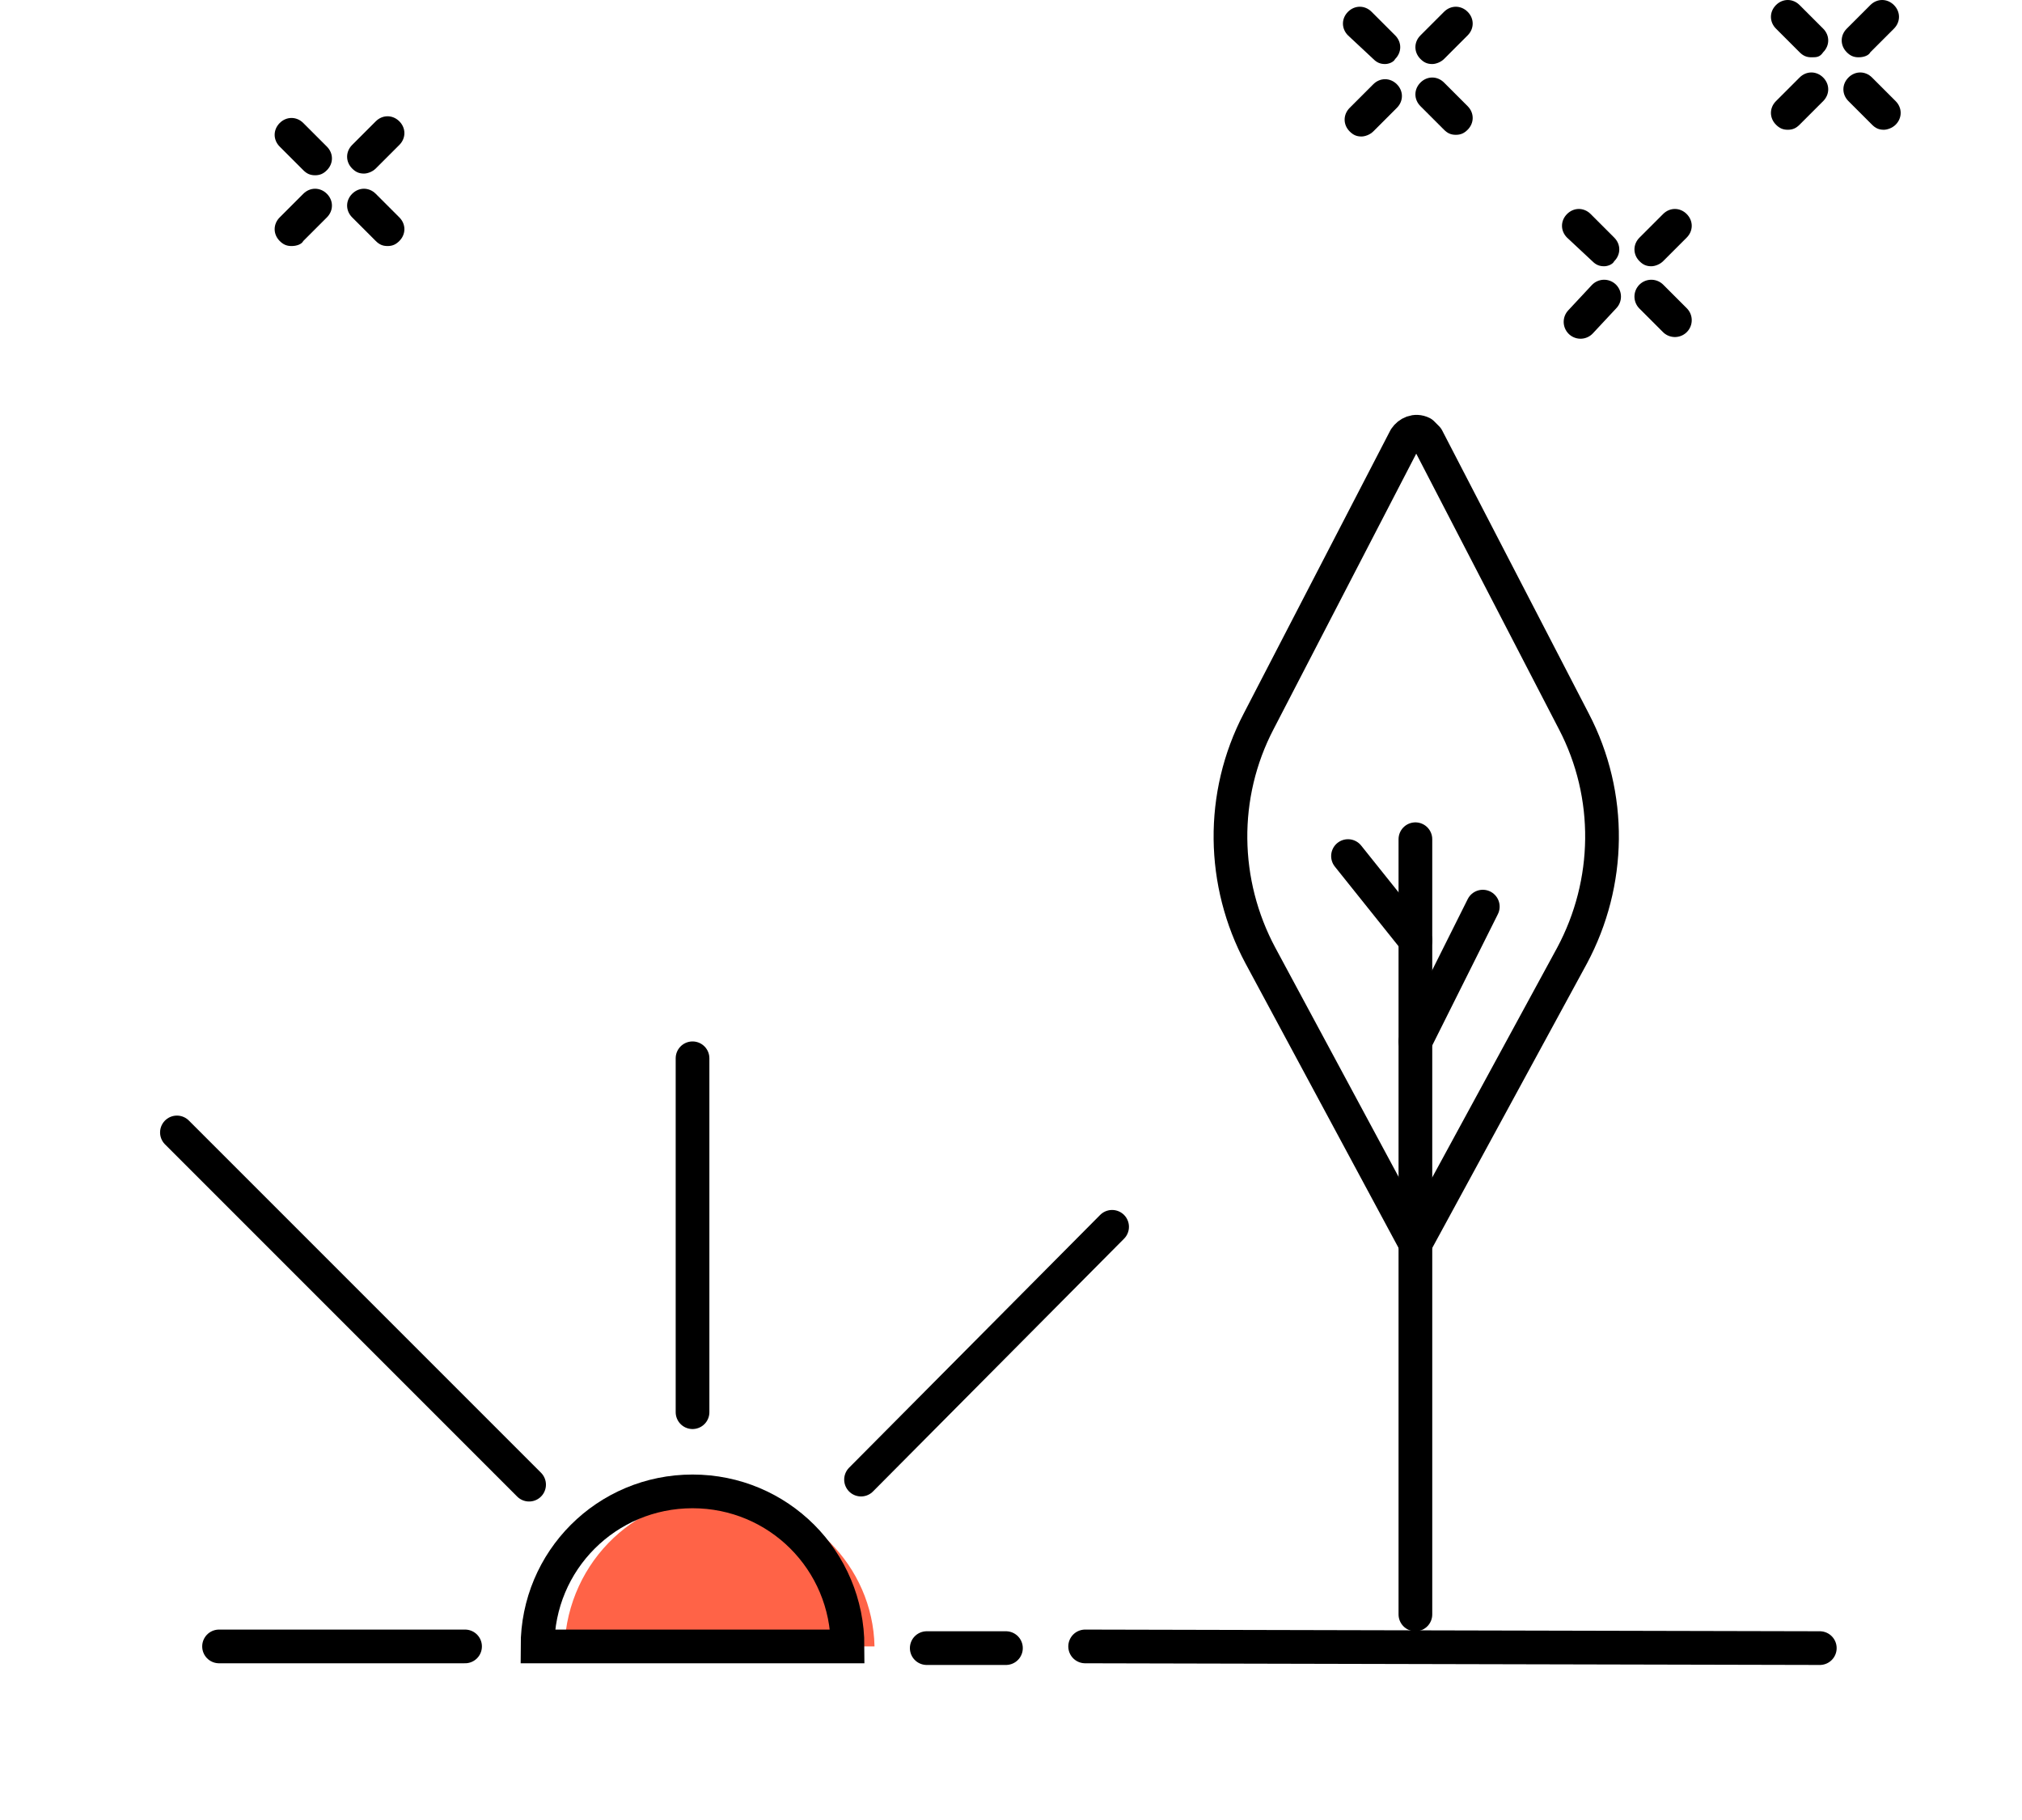
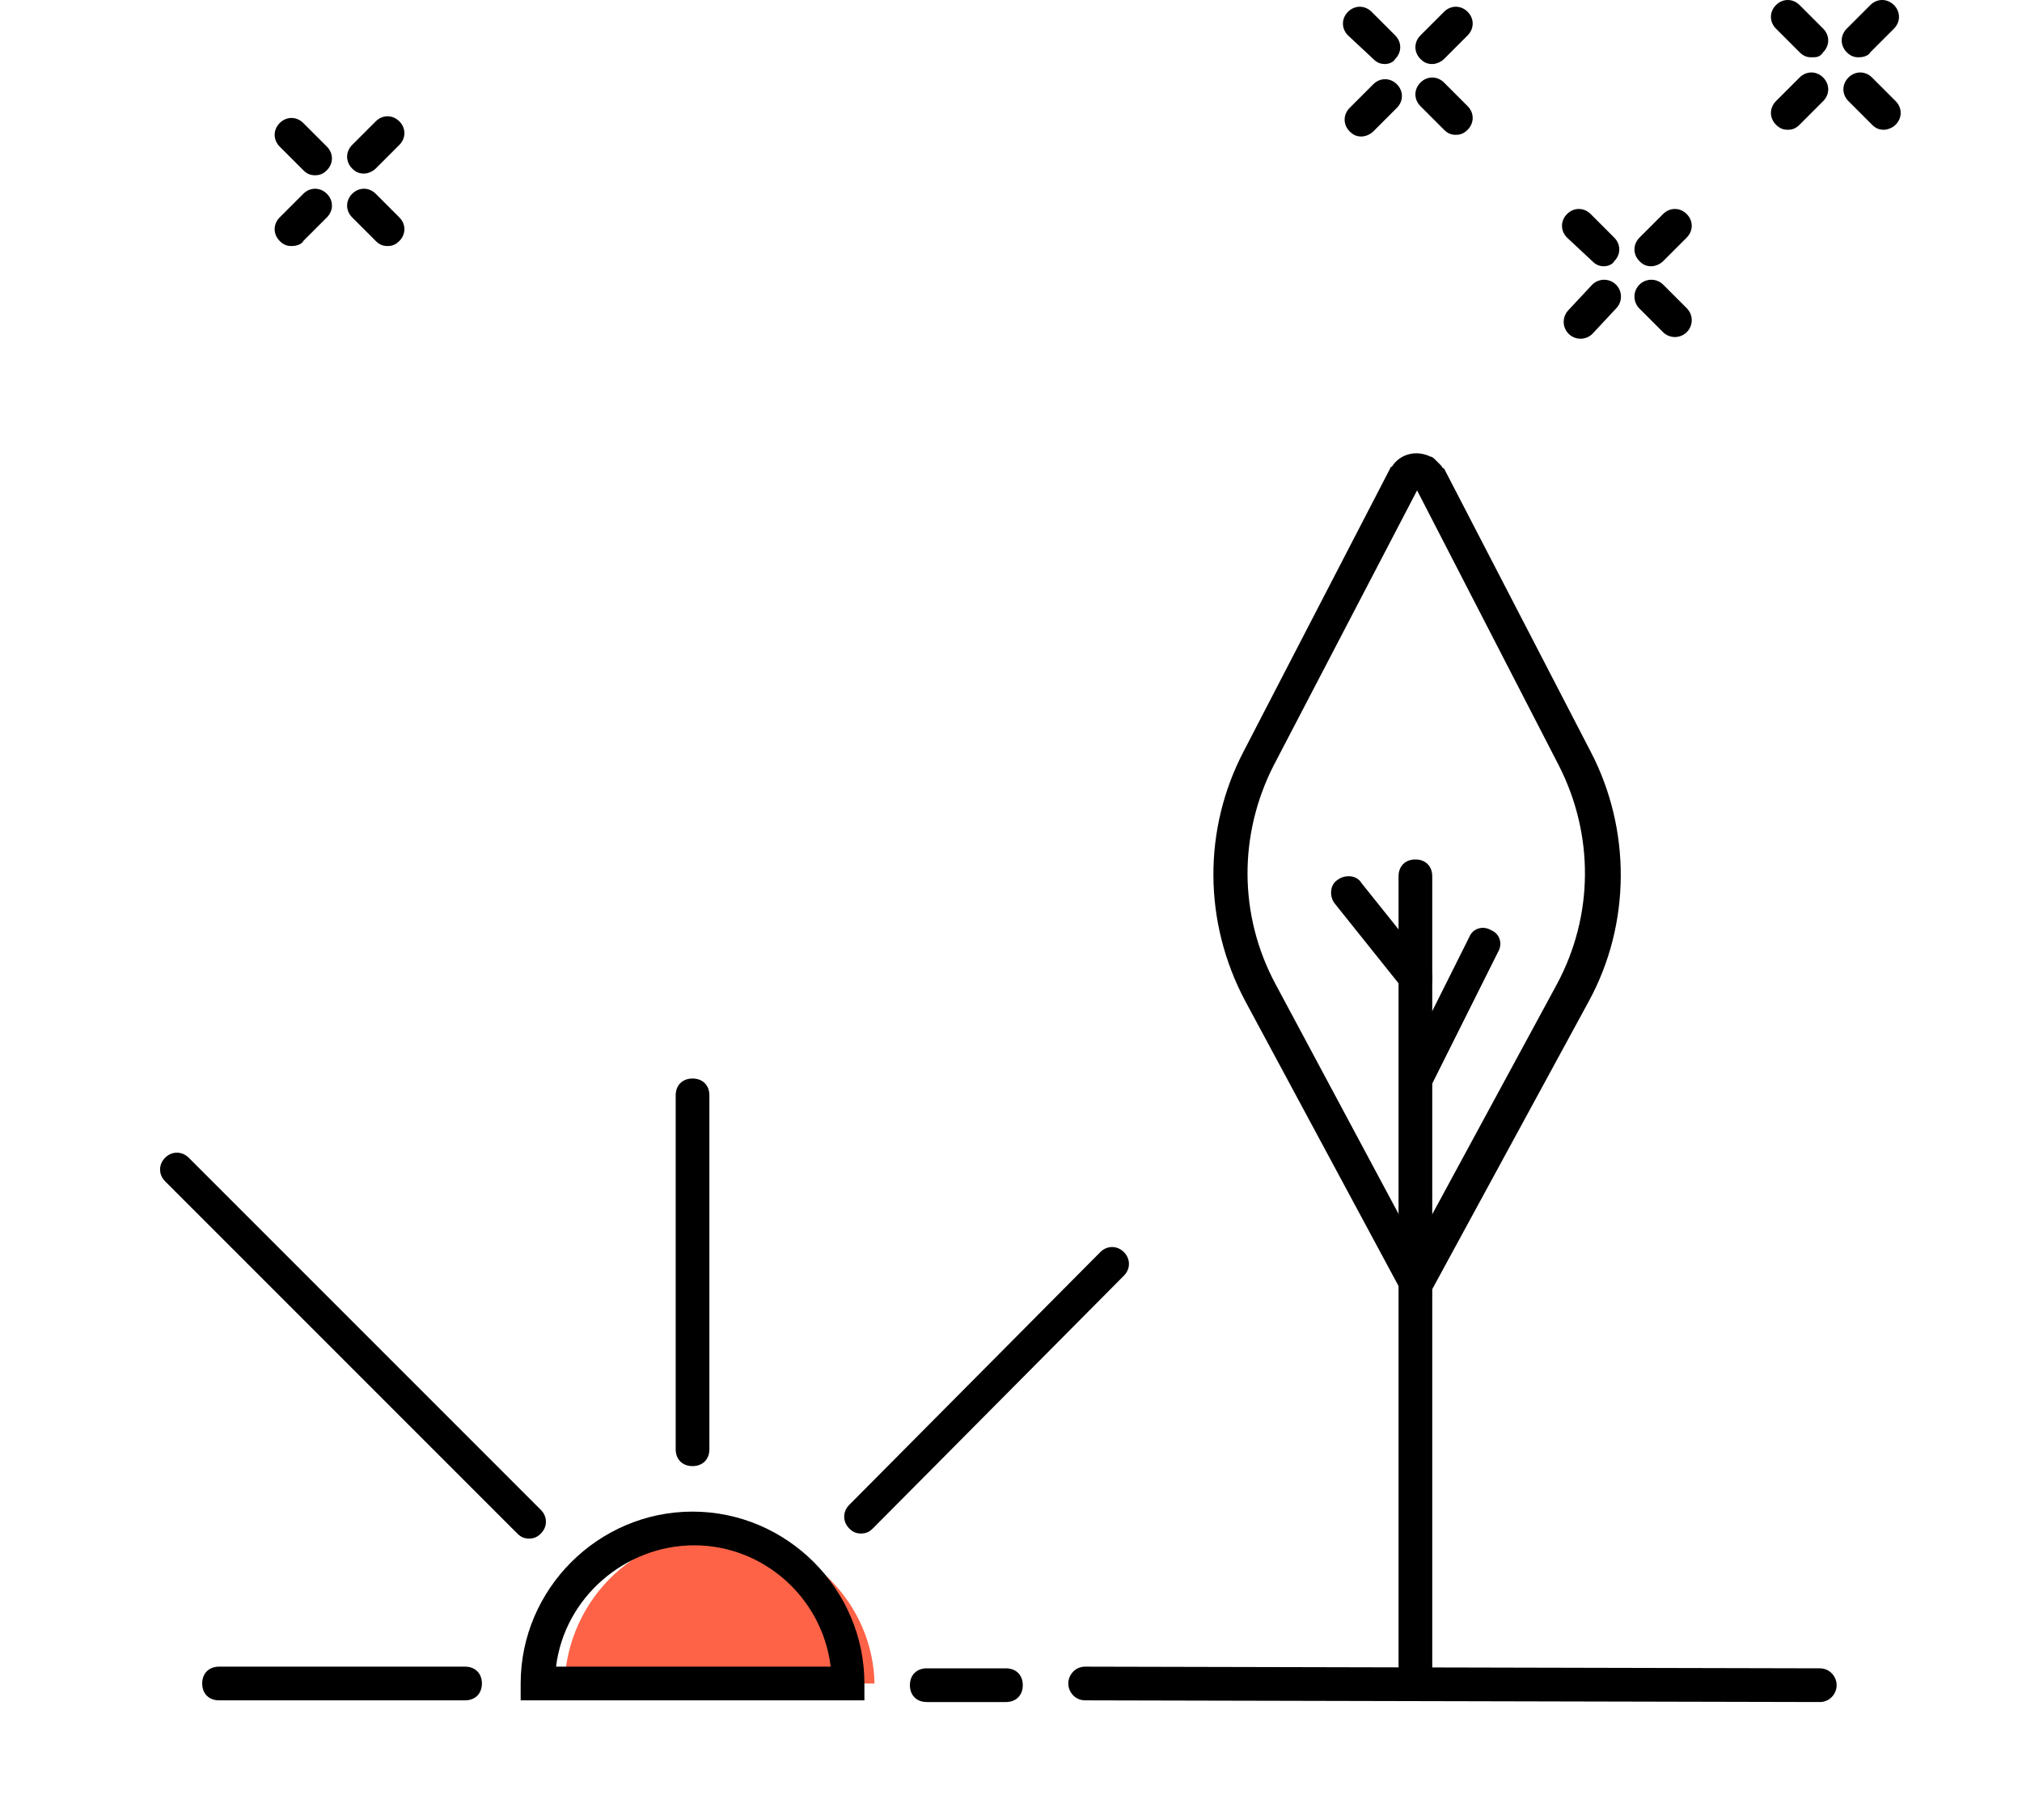
<svg xmlns="http://www.w3.org/2000/svg" version="1.1" id="Layer_1" x="0px" y="0px" viewBox="0 0 120 108" style="enable-background:new 0 0 120 108;" xml:space="preserve">
  <style type="text/css">
	.st0{fill:#FF6347;}
- 	.st1{fill:none;stroke:#000000;stroke-width:2;stroke-miterlimit:10;}
- 	.st2{fill:none;stroke:#000000;stroke-width:2;stroke-linecap:round;stroke-linejoin:round;}
+ 	.st1{fill:none;stroke:#000000;stroke-width:2;stroke-linecap:round;stroke-linejoin:round;}
</style>
-   <path class="st0" d="M33.5,97.7c0.2-5.1,4.4-9.1,9.5-8.9c4.9,0.2,8.8,4.1,8.9,8.9" />
-   <path class="st1" d="M31.9,97.7c0-5.1,4.1-9.2,9.2-9.2s9.2,4.1,9.2,9.2H31.9z" />
-   <line class="st2" x1="41.1" y1="62.8" x2="41.1" y2="83.8" />
-   <line class="st2" x1="13" y1="97.7" x2="27.6" y2="97.7" />
-   <line class="st2" x1="59.7" y1="97.8" x2="55" y2="97.8" />
-   <line class="st2" x1="108" y1="97.8" x2="64.4" y2="97.7" />
-   <line class="st2" x1="10.5" y1="67.2" x2="31.4" y2="88.1" />
-   <line class="st2" x1="66" y1="72.8" x2="51.1" y2="87.8" />
+   <g>
+     <path class="st0" d="M33.5,99.9c0.2-5.1,4.4-9.1,9.5-8.9c4.9,0.2,8.8,4.1,8.9,8.9" />
+   </g>
+   <g>
+     <path d="M51.3,100.9H30.9v-1c0-5.6,4.6-10.2,10.2-10.2c5.6,0,10.2,4.6,10.2,10.2V100.9z M33,98.9h16.3c-0.5-4.1-4-7.2-8.1-7.2   S33.5,94.8,33,98.9z" />
+   </g>
+   <g>
+     <path d="M41.1,87c-0.6,0-1-0.4-1-1V65c0-0.6,0.4-1,1-1s1,0.4,1,1v21C42.1,86.6,41.7,87,41.1,87z" />
+   </g>
+   <g>
+     <path d="M27.6,100.9H13c-0.6,0-1-0.4-1-1s0.4-1,1-1h14.6c0.6,0,1,0.4,1,1S28.2,100.9,27.6,100.9z" />
+   </g>
+   <g>
+     <path d="M59.7,101H55c-0.6,0-1-0.4-1-1s0.4-1,1-1h4.7c0.6,0,1,0.4,1,1S60.3,101,59.7,101z" />
+   </g>
+   <g>
+     <path d="M108,101C108,101,108,101,108,101l-43.6-0.1c-0.6,0-1-0.5-1-1s0.4-1,1-1c0,0,0,0,0,0L108,99c0.6,0,1,0.5,1,1   S108.6,101,108,101z" />
+   </g>
+   <g>
+     <path d="M31.4,91.3c-0.3,0-0.5-0.1-0.7-0.3L9.8,70.1c-0.4-0.4-0.4-1,0-1.4s1-0.4,1.4,0l20.9,20.9c0.4,0.4,0.4,1,0,1.4   C31.9,91.2,31.7,91.3,31.4,91.3z" />
+   </g>
+   <g>
+     <path d="M51.1,91c-0.3,0-0.5-0.1-0.7-0.3c-0.4-0.4-0.4-1,0-1.4l14.9-15c0.4-0.4,1-0.4,1.4,0c0.4,0.4,0.4,1,0,1.4l-14.9,15   C51.6,90.9,51.4,91,51.1,91z" />
+   </g>
  <g>
    <g>
      <path d="M82.2,3.8c-0.3,0-0.5-0.1-0.7-0.3L80,2.1c-0.4-0.4-0.4-1,0-1.4s1-0.4,1.4,0l1.4,1.4c0.4,0.4,0.4,1,0,1.4    C82.7,3.7,82.4,3.8,82.2,3.8z" />
    </g>
    <g>
      <path d="M86.4,8c-0.3,0-0.5-0.1-0.7-0.3l-1.4-1.4c-0.4-0.4-0.4-1,0-1.4s1-0.4,1.4,0l1.4,1.4c0.4,0.4,0.4,1,0,1.4    C86.9,7.9,86.7,8,86.4,8z" />
    </g>
    <g>
      <path d="M85,3.8c-0.3,0-0.5-0.1-0.7-0.3c-0.4-0.4-0.4-1,0-1.4l1.4-1.4c0.4-0.4,1-0.4,1.4,0s0.4,1,0,1.4l-1.4,1.4    C85.5,3.7,85.2,3.8,85,3.8z" />
    </g>
    <g>
      <path d="M80.8,8.1c-0.3,0-0.5-0.1-0.7-0.3c-0.4-0.4-0.4-1,0-1.4L81.5,5c0.4-0.4,1-0.4,1.4,0s0.4,1,0,1.4l-1.4,1.4    C81.3,8,81,8.1,80.8,8.1z" />
    </g>
    <g>
      <path d="M95.2,15.8c-0.3,0-0.5-0.1-0.7-0.3L93,14.1c-0.4-0.4-0.4-1,0-1.4s1-0.4,1.4,0l1.4,1.4c0.4,0.4,0.4,1,0,1.4    C95.7,15.7,95.4,15.8,95.2,15.8z" />
    </g>
-     <line class="st2" x1="99.4" y1="19" x2="98" y2="17.6" />
+     <line class="st1" x1="99.4" y1="19" x2="98" y2="17.6" />
    <g>
      <path d="M98,15.8c-0.3,0-0.5-0.1-0.7-0.3c-0.4-0.4-0.4-1,0-1.4l1.4-1.4c0.4-0.4,1-0.4,1.4,0s0.4,1,0,1.4l-1.4,1.4    C98.5,15.7,98.2,15.8,98,15.8z" />
    </g>
-     <line class="st2" x1="93.8" y1="19.1" x2="95.2" y2="17.6" />
+     <line class="st1" x1="93.8" y1="19.1" x2="95.2" y2="17.6" />
    <g>
      <path d="M18.7,10.4c-0.3,0-0.5-0.1-0.7-0.3l-1.4-1.4c-0.4-0.4-0.4-1,0-1.4s1-0.4,1.4,0l1.4,1.4c0.4,0.4,0.4,1,0,1.4    C19.2,10.3,19,10.4,18.7,10.4z" />
    </g>
    <g>
      <path d="M23,14.6c-0.3,0-0.5-0.1-0.7-0.3l-1.4-1.4c-0.4-0.4-0.4-1,0-1.4s1-0.4,1.4,0l1.4,1.4c0.4,0.4,0.4,1,0,1.4    C23.5,14.5,23.3,14.6,23,14.6z" />
    </g>
    <g>
      <path d="M21.6,10.3c-0.3,0-0.5-0.1-0.7-0.3c-0.4-0.4-0.4-1,0-1.4l1.4-1.4c0.4-0.4,1-0.4,1.4,0s0.4,1,0,1.4L22.3,10    C22.1,10.2,21.8,10.3,21.6,10.3z" />
    </g>
    <g>
      <path d="M17.3,14.6c-0.3,0-0.5-0.1-0.7-0.3c-0.4-0.4-0.4-1,0-1.4l1.4-1.4c0.4-0.4,1-0.4,1.4,0s0.4,1,0,1.4L18,14.3    C17.9,14.5,17.6,14.6,17.3,14.6z" />
    </g>
    <g>
      <path d="M107.5,3.4c-0.3,0-0.5-0.1-0.7-0.3l-1.4-1.4c-0.4-0.4-0.4-1,0-1.4s1-0.4,1.4,0l1.4,1.4c0.4,0.4,0.4,1,0,1.4    C108,3.4,107.8,3.4,107.5,3.4z" />
    </g>
    <g>
      <path d="M111.8,7.7c-0.3,0-0.5-0.1-0.7-0.3L109.7,6c-0.4-0.4-0.4-1,0-1.4s1-0.4,1.4,0l1.4,1.4c0.4,0.4,0.4,1,0,1.4    C112.3,7.6,112,7.7,111.8,7.7z" />
    </g>
    <g>
      <path d="M110.3,3.4c-0.3,0-0.5-0.1-0.7-0.3c-0.4-0.4-0.4-1,0-1.4l1.4-1.4c0.4-0.4,1-0.4,1.4,0s0.4,1,0,1.4L111,3.1    C110.9,3.3,110.6,3.4,110.3,3.4z" />
    </g>
    <g>
      <path d="M106.1,7.7c-0.3,0-0.5-0.1-0.7-0.3c-0.4-0.4-0.4-1,0-1.4l1.4-1.4c0.4-0.4,1-0.4,1.4,0s0.4,1,0,1.4l-1.4,1.4    C106.6,7.6,106.4,7.7,106.1,7.7z" />
    </g>
  </g>
-   <line class="st2" x1="84" y1="95.8" x2="84" y2="49.8" />
-   <path class="st2" d="M84,73.8l-9.2-17.1c-2.3-4.3-2.4-9.5-0.1-13.9L83.4,26c0.2-0.3,0.6-0.5,1-0.3c0.1,0.1,0.2,0.2,0.3,0.3l8.7,16.8  c2.3,4.4,2.2,9.6-0.1,13.9L84,73.8z" />
-   <line class="st2" x1="84" y1="61.8" x2="88" y2="53.8" />
-   <line class="st2" x1="84" y1="55.8" x2="80" y2="50.8" />
+   <g>
+     <path d="M84,100.4c-0.6,0-1-0.4-1-1V52c0-0.6,0.4-1,1-1s1,0.4,1,1v47.4C85,100,84.6,100.4,84,100.4z" />
+   </g>
+   <g>
+     <path d="M84,77C84,77,84,77,84,77c-0.4,0-0.7-0.2-0.9-0.5l-9.2-17.1c-2.5-4.7-2.5-10.2-0.1-14.8l8.7-16.8c0,0,0-0.1,0.1-0.1   c0.5-0.8,1.5-1,2.3-0.6c0.1,0,0.2,0.1,0.3,0.2l0.3,0.3c0.1,0.1,0.1,0.2,0.2,0.2l8.7,16.8c2.4,4.6,2.4,10.2-0.1,14.8l-9.3,17.1   C84.7,76.8,84.4,77,84,77z M84.1,29.1l-8.5,16.3c-2.1,4.1-2.1,8.9,0.1,13L84,73.9l8.4-15.5c2.2-4.1,2.2-8.9,0.1-13L84.1,29.1z" />
+   </g>
+   <g>
+     <path d="M84,65c-0.2,0-0.3,0-0.4-0.1c-0.5-0.2-0.7-0.8-0.4-1.3l4-8c0.2-0.5,0.8-0.7,1.3-0.4c0.5,0.2,0.7,0.8,0.4,1.3l-4,8   C84.7,64.8,84.4,65,84,65z" />
+   </g>
+   <g>
+     <path d="M84,59c-0.3,0-0.6-0.1-0.8-0.4l-4-5c-0.3-0.4-0.3-1.1,0.2-1.4c0.4-0.3,1.1-0.3,1.4,0.2l4,5c0.3,0.4,0.3,1.1-0.2,1.4   C84.4,58.9,84.2,59,84,59z" />
+   </g>
</svg>
